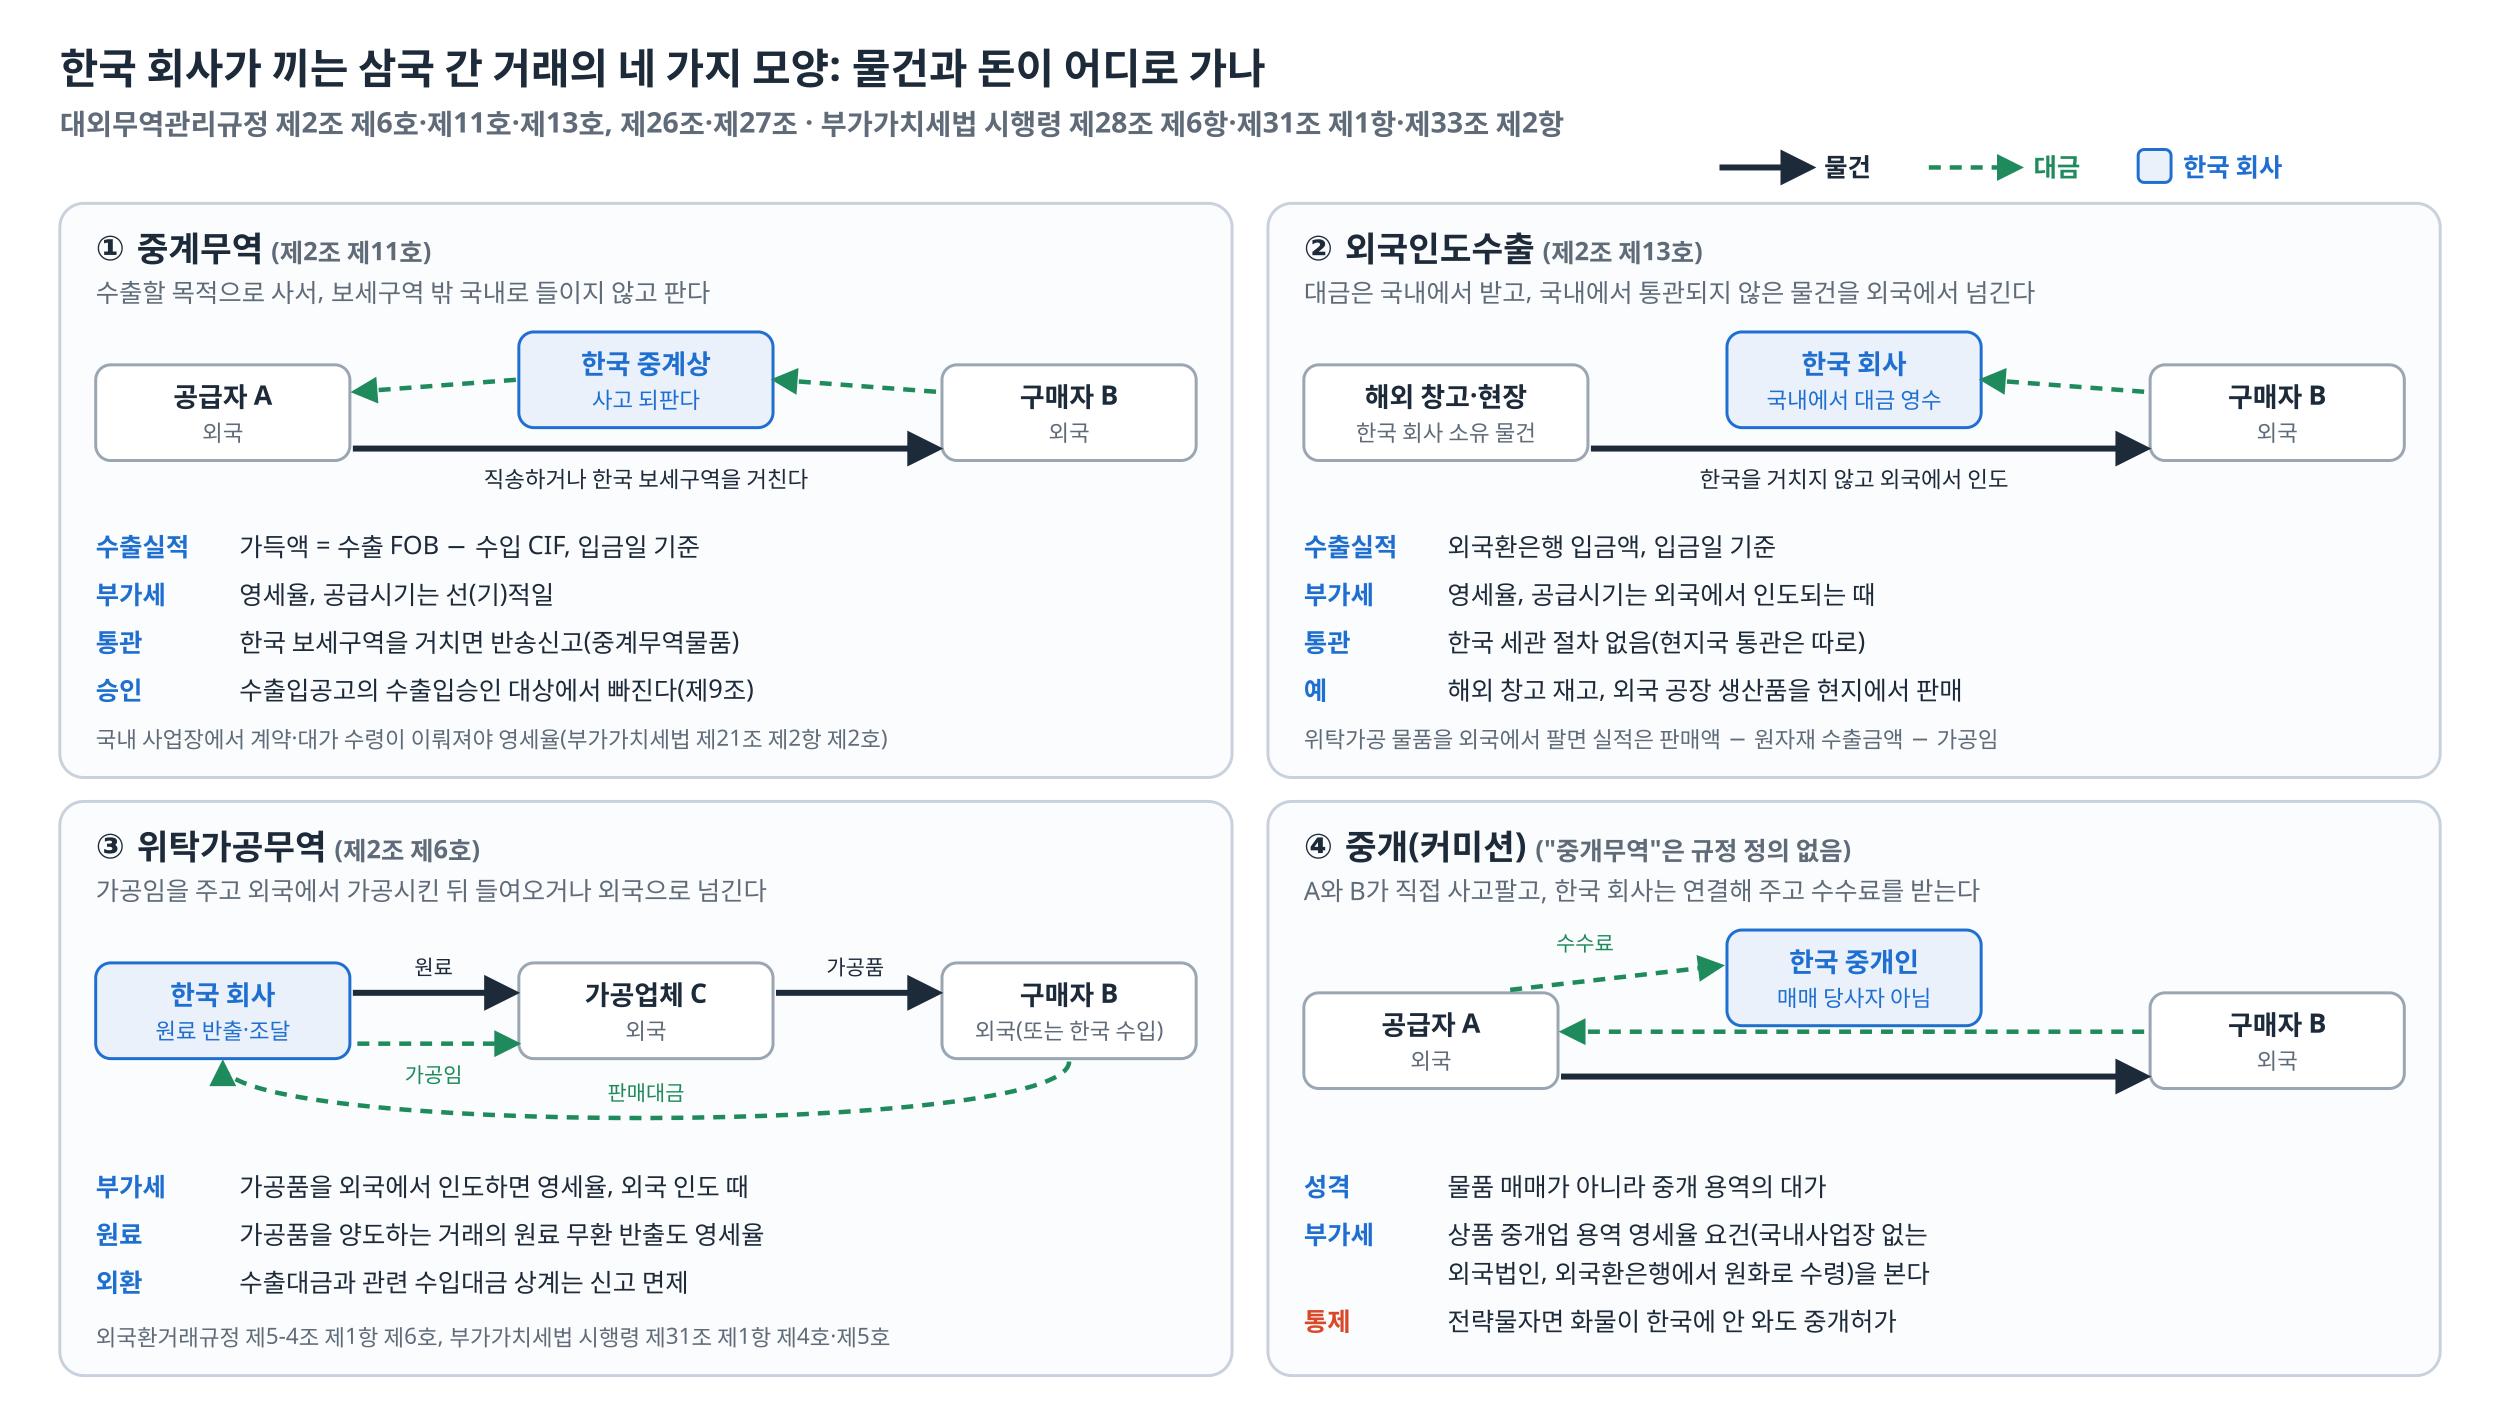
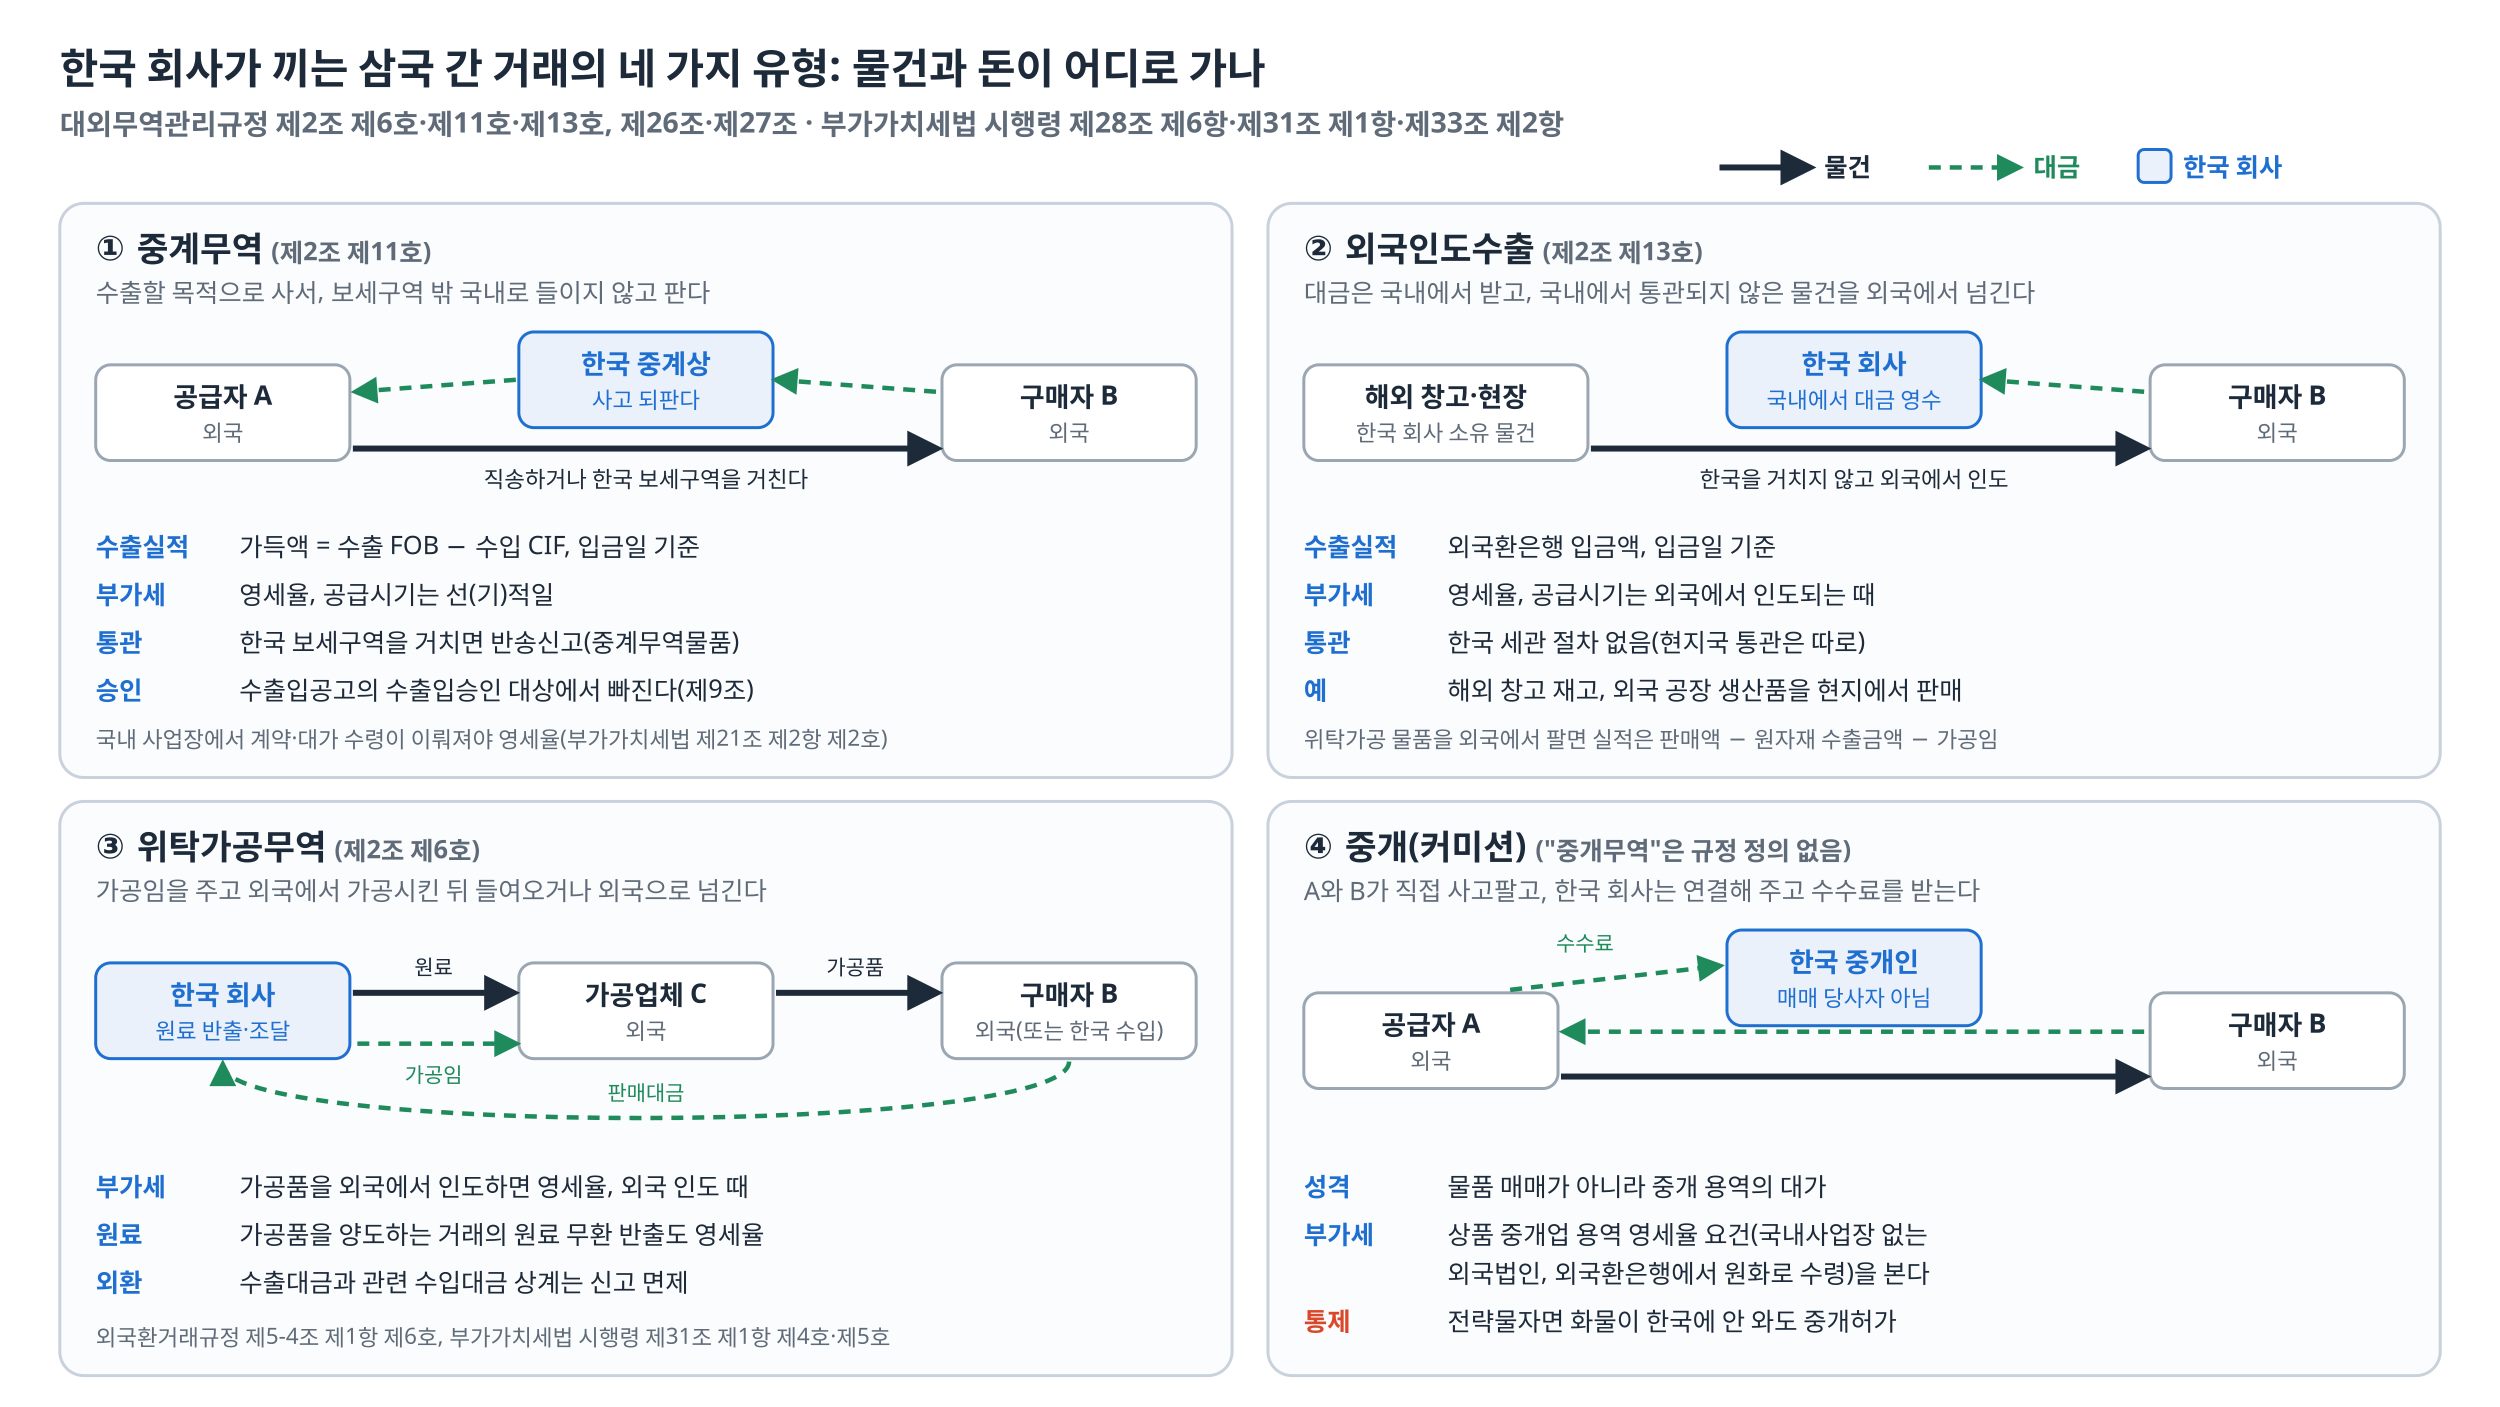
<svg xmlns="http://www.w3.org/2000/svg" viewBox="0 0 1672 941" width="1672" height="941" font-family="Pretendard, 'Noto Sans KR', 'Malgun Gothic', 'Apple SD Gothic Neo', sans-serif">
  <defs>
    <marker id="g" viewBox="0 0 10 10" refX="8" refY="5" markerWidth="6" markerHeight="6" orient="auto-start-reverse">
      <path d="M0 0 10 5 0 10z" fill="#1d2a3a" />
    </marker>
    <marker id="m" viewBox="0 0 10 10" refX="8" refY="5" markerWidth="6" markerHeight="6" orient="auto-start-reverse">
      <path d="M0 0 10 5 0 10z" fill="#1f8a5b" />
    </marker>
  </defs>
  <rect width="1672" height="941" fill="#ffffff" />
-   <text x="40" y="56" font-size="28" font-weight="800" fill="#1d2a3a">한국 회사가 끼는 삼국 간 거래의 네 가지 모양: 물건과 돈이 어디로 가나</text>
+   <text x="40" y="56" font-size="28" font-weight="800" fill="#1d2a3a">한국 회사가 끼는 삼국 간 거래의 네 가지 유형: 물건과 돈이 어디로 가나</text>
  <text x="40" y="90" font-size="19" font-weight="600" fill="#5f6b78">대외무역관리규정 제2조 제6호·제11호·제13호, 제26조·제27조 · 부가가치세법 시행령 제28조 제6항·제31조 제1항·제33조 제2항</text>
  <line x1="1150" y1="112" x2="1210" y2="112" stroke="#1d2a3a" stroke-width="4" marker-end="url(#g)" />
  <text x="1220" y="118" font-size="17" font-weight="700" fill="#1d2a3a">물건</text>
  <line x1="1290" y1="112" x2="1350" y2="112" stroke="#1f8a5b" stroke-width="3" stroke-dasharray="8 6" marker-end="url(#m)" />
  <text x="1360" y="118" font-size="17" font-weight="700" fill="#1f8a5b">대금</text>
  <rect x="1430" y="100" width="22" height="22" rx="4" fill="#eaf1fb" stroke="#1f6fd1" stroke-width="2" />
  <text x="1460" y="118" font-size="17" font-weight="700" fill="#1f6fd1">한국 회사</text>
  <rect x="40" y="136" width="784" height="384" rx="16" fill="#fbfcfd" stroke="#c9d2dc" stroke-width="2" />
  <text x="64" y="174" font-size="23" font-weight="800" fill="#1d2a3a">① 중계무역 <tspan font-size="17" font-weight="600" fill="#5f6b78">(제2조 제11호)</tspan>
  </text>
  <text x="64" y="202" font-size="17" fill="#5f6b78">수출할 목적으로 사서, 보세구역 밖 국내로 들이지 않고 판다</text>
  <rect x="64" y="244" width="170" height="64" rx="10" fill="#ffffff" stroke="#9aa6b2" stroke-width="2" />
  <text x="149" y="272" font-size="18" font-weight="700" fill="#1d2a3a" text-anchor="middle">공급자 A</text>
  <text x="149" y="295" font-size="15" fill="#5f6b78" text-anchor="middle">외국</text>
  <rect x="347" y="222" width="170" height="64" rx="10" fill="#eaf1fb" stroke="#1f6fd1" stroke-width="2" />
  <text x="432" y="250" font-size="18" font-weight="700" fill="#1f6fd1" text-anchor="middle">한국 중계상</text>
  <text x="432" y="273" font-size="15" fill="#1f6fd1" text-anchor="middle">사고 되판다</text>
  <rect x="630" y="244" width="170" height="64" rx="10" fill="#ffffff" stroke="#9aa6b2" stroke-width="2" />
  <text x="715" y="272" font-size="18" font-weight="700" fill="#1d2a3a" text-anchor="middle">구매자 B</text>
  <text x="715" y="295" font-size="15" fill="#5f6b78" text-anchor="middle">외국</text>
  <line x1="236" y1="300" x2="626" y2="300" stroke="#1d2a3a" stroke-width="4" marker-end="url(#g)" />
  <text x="432" y="326" font-size="15" fill="#1d2a3a" text-anchor="middle">직송하거나 한국 보세구역을 거친다</text>
  <line x1="345" y1="254" x2="238" y2="262" stroke="#1f8a5b" stroke-width="3" stroke-dasharray="8 6" marker-end="url(#m)" />
  <line x1="626" y1="262" x2="519" y2="254" stroke="#1f8a5b" stroke-width="3" stroke-dasharray="8 6" marker-end="url(#m)" />
  <text x="64" y="372" font-size="17" font-weight="700" fill="#1f6fd1">수출실적</text>
  <text x="160" y="372" font-size="17" fill="#1d2a3a">가득액 = 수출 FOB − 수입 CIF, 입금일 기준</text>
  <text x="64" y="404" font-size="17" font-weight="700" fill="#1f6fd1">부가세</text>
  <text x="160" y="404" font-size="17" fill="#1d2a3a">영세율, 공급시기는 선(기)적일</text>
  <text x="64" y="436" font-size="17" font-weight="700" fill="#1f6fd1">통관</text>
  <text x="160" y="436" font-size="17" fill="#1d2a3a">한국 보세구역을 거치면 반송신고(중계무역물품)</text>
  <text x="64" y="468" font-size="17" font-weight="700" fill="#1f6fd1">승인</text>
  <text x="160" y="468" font-size="17" fill="#1d2a3a">수출입공고의 수출입승인 대상에서 빠진다(제9조)</text>
  <text x="64" y="500" font-size="15" fill="#5f6b78">국내 사업장에서 계약·대가 수령이 이뤄져야 영세율(부가가치세법 제21조 제2항 제2호)</text>
  <rect x="848" y="136" width="784" height="384" rx="16" fill="#fbfcfd" stroke="#c9d2dc" stroke-width="2" />
  <text x="872" y="174" font-size="23" font-weight="800" fill="#1d2a3a">② 외국인도수출 <tspan font-size="17" font-weight="600" fill="#5f6b78">(제2조 제13호)</tspan>
  </text>
  <text x="872" y="202" font-size="17" fill="#5f6b78">대금은 국내에서 받고, 국내에서 통관되지 않은 물건을 외국에서 넘긴다</text>
  <rect x="872" y="244" width="190" height="64" rx="10" fill="#ffffff" stroke="#9aa6b2" stroke-width="2" />
  <text x="967" y="272" font-size="18" font-weight="700" fill="#1d2a3a" text-anchor="middle">해외 창고·현장</text>
  <text x="967" y="295" font-size="15" fill="#5f6b78" text-anchor="middle">한국 회사 소유 물건</text>
  <rect x="1155" y="222" width="170" height="64" rx="10" fill="#eaf1fb" stroke="#1f6fd1" stroke-width="2" />
  <text x="1240" y="250" font-size="18" font-weight="700" fill="#1f6fd1" text-anchor="middle">한국 회사</text>
  <text x="1240" y="273" font-size="15" fill="#1f6fd1" text-anchor="middle">국내에서 대금 영수</text>
  <rect x="1438" y="244" width="170" height="64" rx="10" fill="#ffffff" stroke="#9aa6b2" stroke-width="2" />
  <text x="1523" y="272" font-size="18" font-weight="700" fill="#1d2a3a" text-anchor="middle">구매자 B</text>
  <text x="1523" y="295" font-size="15" fill="#5f6b78" text-anchor="middle">외국</text>
  <line x1="1064" y1="300" x2="1434" y2="300" stroke="#1d2a3a" stroke-width="4" marker-end="url(#g)" />
  <text x="1240" y="326" font-size="15" fill="#1d2a3a" text-anchor="middle">한국을 거치지 않고 외국에서 인도</text>
  <line x1="1434" y1="262" x2="1327" y2="254" stroke="#1f8a5b" stroke-width="3" stroke-dasharray="8 6" marker-end="url(#m)" />
  <text x="872" y="372" font-size="17" font-weight="700" fill="#1f6fd1">수출실적</text>
  <text x="968" y="372" font-size="17" fill="#1d2a3a">외국환은행 입금액, 입금일 기준</text>
  <text x="872" y="404" font-size="17" font-weight="700" fill="#1f6fd1">부가세</text>
  <text x="968" y="404" font-size="17" fill="#1d2a3a">영세율, 공급시기는 외국에서 인도되는 때</text>
  <text x="872" y="436" font-size="17" font-weight="700" fill="#1f6fd1">통관</text>
  <text x="968" y="436" font-size="17" fill="#1d2a3a">한국 세관 절차 없음(현지국 통관은 따로)</text>
  <text x="872" y="468" font-size="17" font-weight="700" fill="#1f6fd1">예</text>
  <text x="968" y="468" font-size="17" fill="#1d2a3a">해외 창고 재고, 외국 공장 생산품을 현지에서 판매</text>
  <text x="872" y="500" font-size="15" fill="#5f6b78">위탁가공 물품을 외국에서 팔면 실적은 판매액 − 원자재 수출금액 − 가공임</text>
  <rect x="40" y="536" width="784" height="384" rx="16" fill="#fbfcfd" stroke="#c9d2dc" stroke-width="2" />
  <text x="64" y="574" font-size="23" font-weight="800" fill="#1d2a3a">③ 위탁가공무역 <tspan font-size="17" font-weight="600" fill="#5f6b78">(제2조 제6호)</tspan>
  </text>
  <text x="64" y="602" font-size="17" fill="#5f6b78">가공임을 주고 외국에서 가공시킨 뒤 들여오거나 외국으로 넘긴다</text>
  <rect x="64" y="644" width="170" height="64" rx="10" fill="#eaf1fb" stroke="#1f6fd1" stroke-width="2" />
  <text x="149" y="672" font-size="18" font-weight="700" fill="#1f6fd1" text-anchor="middle">한국 회사</text>
  <text x="149" y="695" font-size="15" fill="#1f6fd1" text-anchor="middle">원료 반출·조달</text>
  <rect x="347" y="644" width="170" height="64" rx="10" fill="#ffffff" stroke="#9aa6b2" stroke-width="2" />
  <text x="432" y="672" font-size="18" font-weight="700" fill="#1d2a3a" text-anchor="middle">가공업체 C</text>
  <text x="432" y="695" font-size="15" fill="#5f6b78" text-anchor="middle">외국</text>
  <rect x="630" y="644" width="170" height="64" rx="10" fill="#ffffff" stroke="#9aa6b2" stroke-width="2" />
  <text x="715" y="672" font-size="18" font-weight="700" fill="#1d2a3a" text-anchor="middle">구매자 B</text>
  <text x="715" y="695" font-size="15" fill="#5f6b78" text-anchor="middle">외국(또는 한국 수입)</text>
  <line x1="236" y1="664" x2="343" y2="664" stroke="#1d2a3a" stroke-width="4" marker-end="url(#g)" />
  <text x="290" y="652" font-size="14" fill="#1d2a3a" text-anchor="middle">원료</text>
  <line x1="519" y1="664" x2="626" y2="664" stroke="#1d2a3a" stroke-width="4" marker-end="url(#g)" />
  <text x="572" y="652" font-size="14" fill="#1d2a3a" text-anchor="middle">가공품</text>
  <line x1="345" y1="698" x2="238" y2="698" stroke="#1f8a5b" stroke-width="3" stroke-dasharray="8 6" marker-start="url(#m)" />
  <text x="290" y="724" font-size="14" fill="#1f8a5b" text-anchor="middle">가공임</text>
  <path d="M715 710 C715 760 149 760 149 712" fill="none" stroke="#1f8a5b" stroke-width="3" stroke-dasharray="8 6" marker-end="url(#m)" />
  <text x="432" y="736" font-size="14" fill="#1f8a5b" text-anchor="middle">판매대금</text>
  <text x="64" y="800" font-size="17" font-weight="700" fill="#1f6fd1">부가세</text>
  <text x="160" y="800" font-size="17" fill="#1d2a3a">가공품을 외국에서 인도하면 영세율, 외국 인도 때</text>
  <text x="64" y="832" font-size="17" font-weight="700" fill="#1f6fd1">원료</text>
  <text x="160" y="832" font-size="17" fill="#1d2a3a">가공품을 양도하는 거래의 원료 무환 반출도 영세율</text>
  <text x="64" y="864" font-size="17" font-weight="700" fill="#1f6fd1">외환</text>
  <text x="160" y="864" font-size="17" fill="#1d2a3a">수출대금과 관련 수입대금 상계는 신고 면제</text>
  <text x="64" y="900" font-size="15" fill="#5f6b78">외국환거래규정 제5-4조 제1항 제6호, 부가가치세법 시행령 제31조 제1항 제4호·제5호</text>
  <rect x="848" y="536" width="784" height="384" rx="16" fill="#fbfcfd" stroke="#c9d2dc" stroke-width="2" />
  <text x="872" y="574" font-size="23" font-weight="800" fill="#1d2a3a">④ 중개(커미션) <tspan font-size="17" font-weight="600" fill="#5f6b78">("중개무역"은 규정 정의 없음)</tspan>
  </text>
  <text x="872" y="602" font-size="17" fill="#5f6b78">A와 B가 직접 사고팔고, 한국 회사는 연결해 주고 수수료를 받는다</text>
  <rect x="872" y="664" width="170" height="64" rx="10" fill="#ffffff" stroke="#9aa6b2" stroke-width="2" />
  <text x="957" y="692" font-size="18" font-weight="700" fill="#1d2a3a" text-anchor="middle">공급자 A</text>
  <text x="957" y="715" font-size="15" fill="#5f6b78" text-anchor="middle">외국</text>
  <rect x="1155" y="622" width="170" height="64" rx="10" fill="#eaf1fb" stroke="#1f6fd1" stroke-width="2" />
  <text x="1240" y="650" font-size="18" font-weight="700" fill="#1f6fd1" text-anchor="middle">한국 중개인</text>
  <text x="1240" y="673" font-size="15" fill="#1f6fd1" text-anchor="middle">매매 당사자 아님</text>
  <rect x="1438" y="664" width="170" height="64" rx="10" fill="#ffffff" stroke="#9aa6b2" stroke-width="2" />
  <text x="1523" y="692" font-size="18" font-weight="700" fill="#1d2a3a" text-anchor="middle">구매자 B</text>
  <text x="1523" y="715" font-size="15" fill="#5f6b78" text-anchor="middle">외국</text>
  <line x1="1044" y1="720" x2="1434" y2="720" stroke="#1d2a3a" stroke-width="4" marker-end="url(#g)" />
  <line x1="1434" y1="690" x2="1046" y2="690" stroke="#1f8a5b" stroke-width="3" stroke-dasharray="8 6" marker-end="url(#m)" />
  <line x1="1010" y1="662" x2="1150" y2="646" stroke="#1f8a5b" stroke-width="3" stroke-dasharray="8 6" marker-end="url(#m)" />
  <text x="1060" y="636" font-size="14" fill="#1f8a5b" text-anchor="middle">수수료</text>
  <text x="872" y="800" font-size="17" font-weight="700" fill="#1f6fd1">성격</text>
  <text x="968" y="800" font-size="17" fill="#1d2a3a">물품 매매가 아니라 중개 용역의 대가</text>
  <text x="872" y="832" font-size="17" font-weight="700" fill="#1f6fd1">부가세</text>
  <text x="968" y="832" font-size="17" fill="#1d2a3a">상품 중개업 용역 영세율 요건(국내사업장 없는</text>
  <text x="968" y="858" font-size="17" fill="#1d2a3a">외국법인, 외국환은행에서 원화로 수령)을 본다</text>
  <text x="872" y="890" font-size="17" font-weight="700" fill="#d9482b">통제</text>
  <text x="968" y="890" font-size="17" fill="#1d2a3a">전략물자면 화물이 한국에 안 와도 중개허가</text>
</svg>
